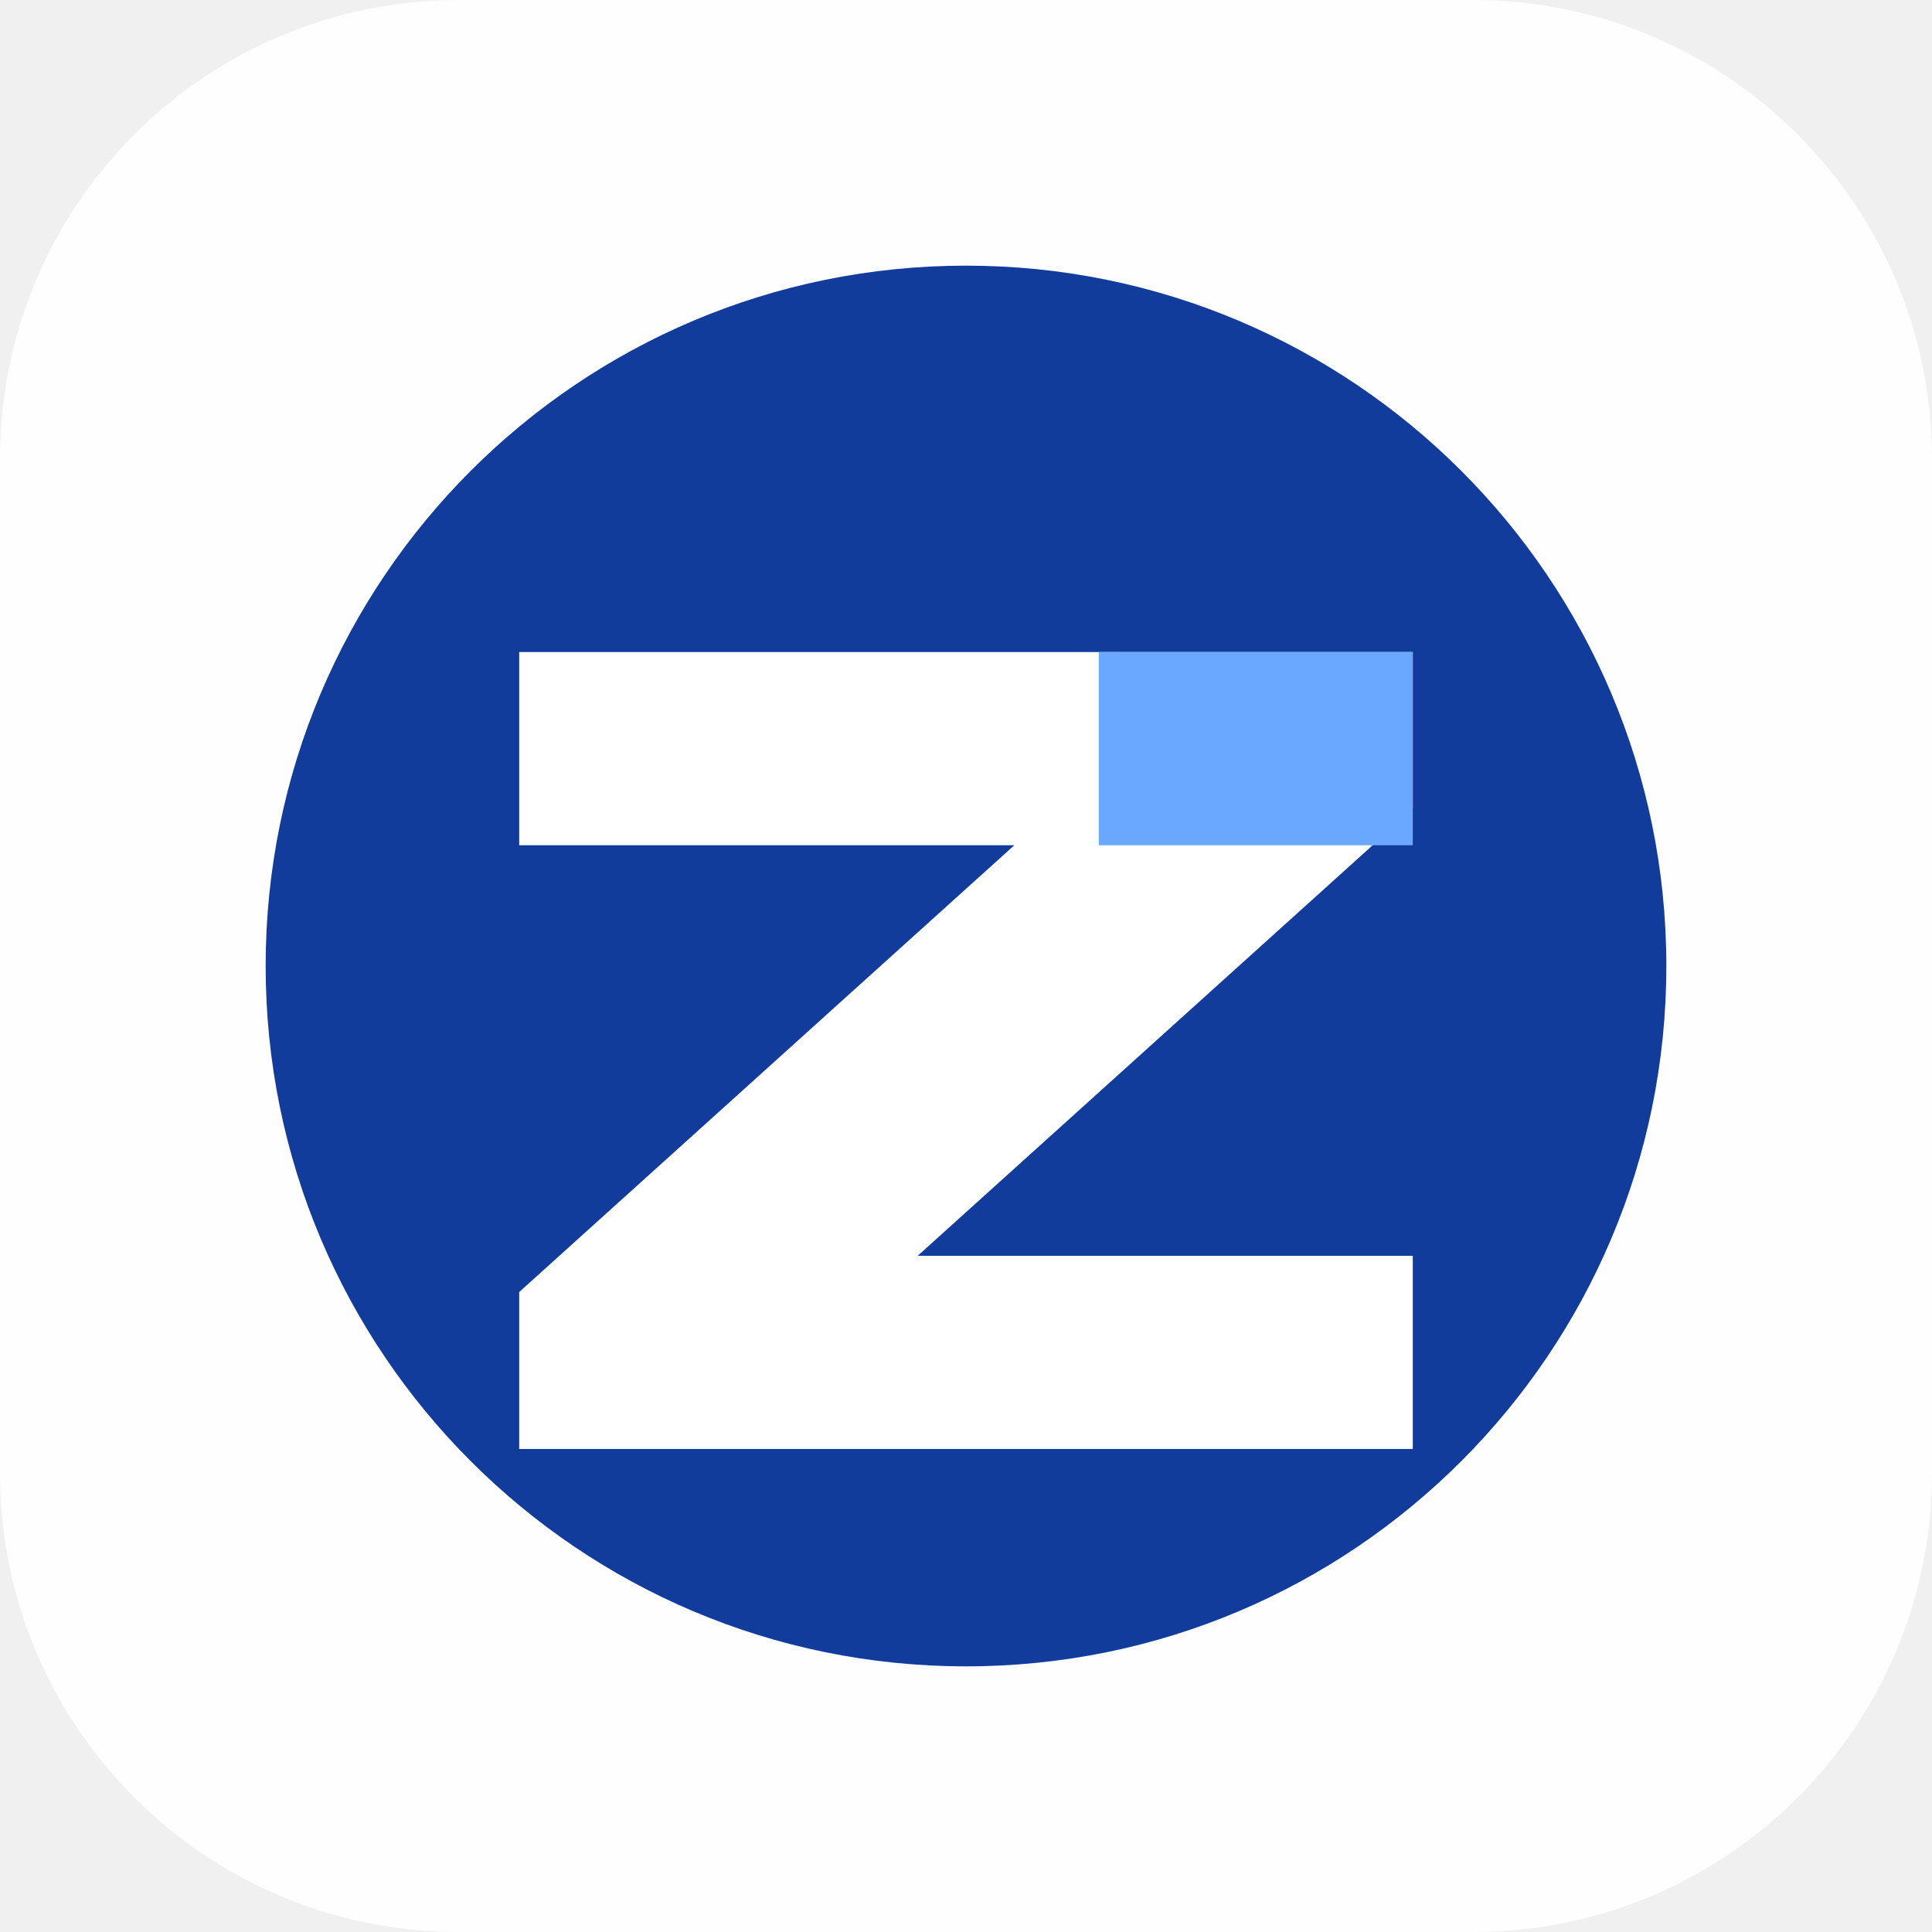
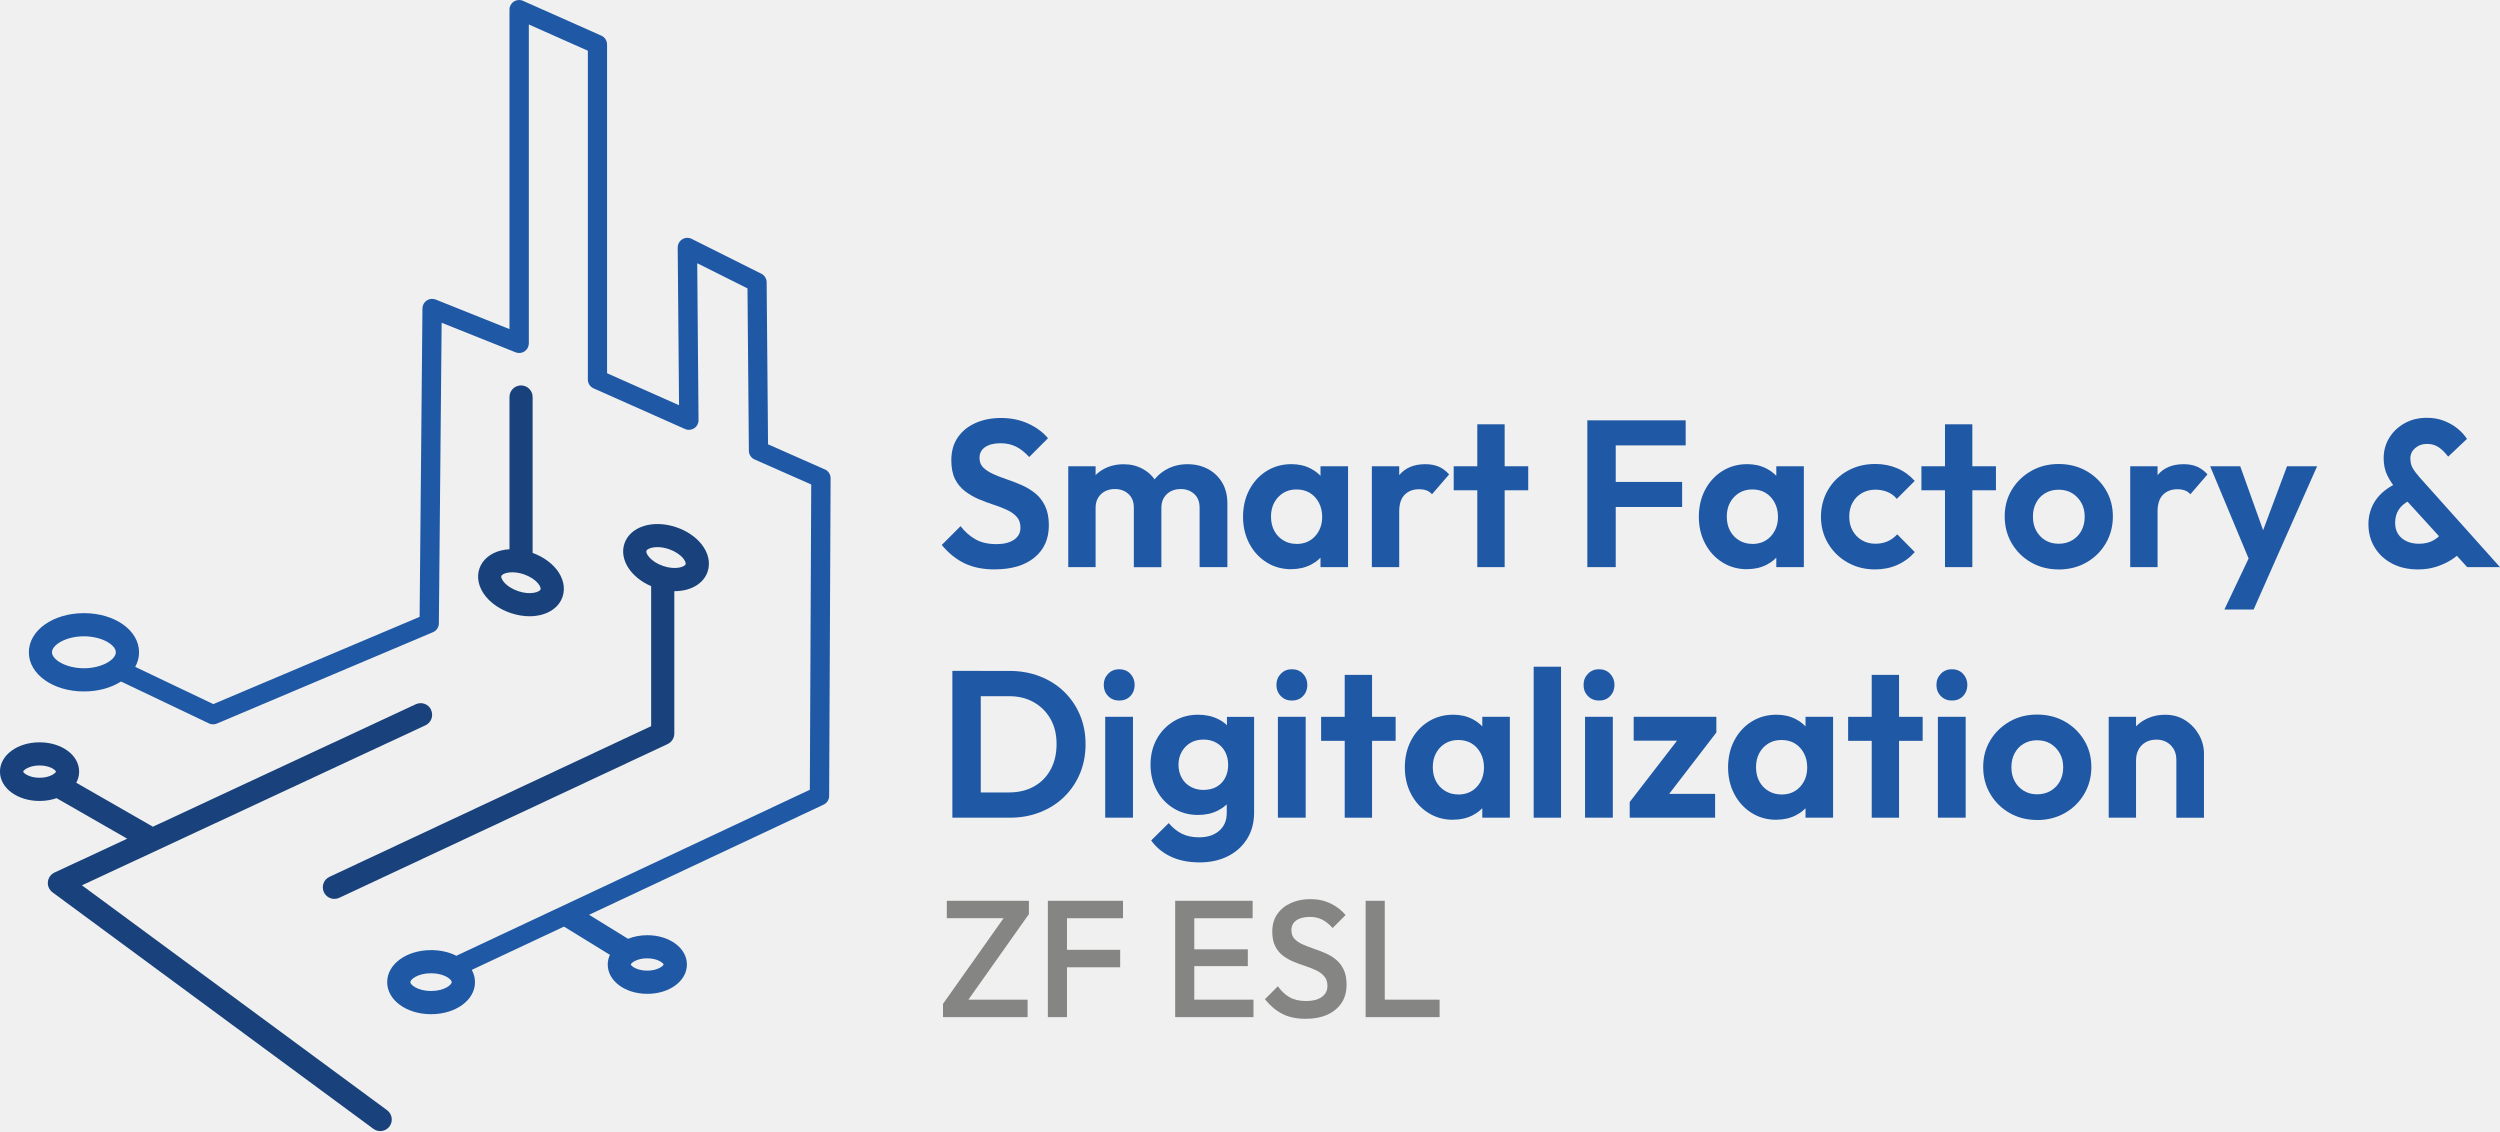
- <svg xmlns="http://www.w3.org/2000/svg" viewBox="0 0 160 160" role="img" aria-label="ZF">
-   <rect width="160" height="160" rx="38" fill="#fff" fill-opacity=".92" />
-   <circle cx="80" cy="80" r="58" fill="#123c9b" />
-   <path d="M43 54h74v13L76 104h41v16H43v-13l41-37H43V54Z" fill="#fff" />
-   <path d="M91 54h26v16H91z" fill="#6aa7ff" />
+ <svg xmlns="http://www.w3.org/2000/svg" id="Capa_2" data-name="Capa 2" viewBox="0 0 862.06 390.01">
+   <defs>
+     <style>
+       .cls-1 {
+         fill: #1f58a5;
+       }
+ 
+       .cls-2 {
+         fill: #858584;
+       }
+ 
+       .cls-3 {
+         fill: #19427c;
+       }
+     </style>
+   </defs>
+   <g id="Capa_1-2" data-name="Capa 1">
+     <g>
+       <path class="cls-3" d="M241.83,187.57c-2.03-2.52-5.09-4.57-8.62-5.76-8.04-2.73-15.89-.27-17.88,5.59-1.86,5.47,2.14,11.69,9.2,14.72v48.28l-110.92,51.95c-2,.93-2.86,3.31-1.92,5.31.68,1.45,2.12,2.3,3.62,2.3.57,0,1.14-.12,1.69-.38l113.22-53.02c1.4-.66,2.3-2.07,2.3-3.61v-49.1s.06,0,.09,0c5.43,0,9.94-2.46,11.39-6.71,1.05-3.08.26-6.57-2.16-9.56ZM236.43,194.56c-.29.84-3.36,2.1-7.76.6-4.4-1.49-6.07-4.36-5.79-5.2.19-.56,1.6-1.3,3.82-1.3,1.13,0,2.46.19,3.94.69,2.08.71,3.89,1.88,4.97,3.22.72.9.93,1.64.81,1.98Z" />
+       <path class="cls-3" d="M191.81,196.24c-1.94-2.41-4.83-4.37-8.15-5.59v-53.76c0-2.2-1.79-3.99-3.99-3.99s-3.99,1.79-3.99,3.99v52.51c-.98.05-1.93.18-2.83.4-3.74.9-6.49,3.19-7.54,6.27s-.26,6.57,2.16,9.56c2.03,2.52,5.09,4.57,8.62,5.76,2.22.75,4.42,1.11,6.5,1.11,5.43,0,9.94-2.46,11.39-6.71h0c1.05-3.08.26-6.57-2.16-9.56ZM186.41,203.23c-.29.84-3.36,2.1-7.76.6-2.08-.71-3.89-1.88-4.97-3.22-.72-.9-.93-1.64-.81-1.98.12-.34.73-.81,1.85-1.08.59-.14,1.25-.21,1.93-.21,1.25,0,2.63.23,3.97.69,2.08.71,3.89,1.88,4.97,3.22.72.9.93,1.64.81,1.98Z" />
+       <path class="cls-3" d="M148.67,244.77c-.93-2-3.31-2.86-5.3-1.93l-90.65,42.23-26.42-15.16c.63-1.18.99-2.47.99-3.83,0-5.67-5.99-10.11-13.65-10.11s-13.65,4.44-13.65,10.11,5.99,10.11,13.65,10.11c2.12,0,4.1-.35,5.87-.96l24.35,13.97-25.06,11.67c-1.28.6-2.15,1.82-2.29,3.22s.47,2.77,1.6,3.61l110.63,81.54c.71.53,1.54.78,2.36.78,1.22,0,2.43-.56,3.22-1.62,1.31-1.77.93-4.27-.85-5.58l-105.22-77.54,118.46-55.18c2-.93,2.86-3.31,1.93-5.3ZM7.98,266.08c.09-.5,2.03-2.13,5.66-2.13s5.56,1.62,5.66,2.12c-.1.5-2.04,2.12-5.66,2.12s-5.57-1.63-5.66-2.12Z" />
+       <path class="cls-1" d="M284.39,161.85l-19.55-8.64-.48-55.88c-.01-1.25-.72-2.39-1.84-2.95l-24.01-12.01c-1.04-.52-2.27-.46-3.25.15s-1.58,1.69-1.57,2.85l.46,54.36-24.82-11.03V15.33c0-1.31-.77-2.51-1.98-3.04L180.35.29c-1.03-.46-2.22-.36-3.16.25s-1.51,1.66-1.51,2.79v110.14l-25.45-10.18c-1.02-.41-2.18-.29-3.09.33s-1.46,1.63-1.47,2.73l-.98,106.36-71.14,30.08-26.92-12.84c.85-1.55,1.32-3.24,1.32-5.02,0-7.57-8.35-13.5-19-13.5s-19,5.93-19,13.5,8.35,13.5,19,13.5c4.97,0,9.43-1.29,12.79-3.43l30.3,14.45c.86.41,1.85.43,2.73.06l74.53-31.51c1.22-.52,2.02-1.71,2.03-3.03l.96-103.68,25.5,10.2c1.02.41,2.19.28,3.1-.33.91-.62,1.46-1.65,1.46-2.75V8.44l20.36,9.05v113.39c0,1.31.77,2.51,1.98,3.04l31.51,14.01c1.03.46,2.23.36,3.17-.26.95-.62,1.51-1.68,1.5-2.81l-.45-54.09,17.33,8.67.48,55.99c.01,1.31.79,2.49,1.98,3.01l19.52,8.62-.48,105.27-121.65,57.13c-.08.04-.14.09-.21.13-2.45-1.25-5.46-1.97-8.74-1.97-8.49,0-15.14,4.85-15.14,11.05s6.65,11.05,15.14,11.05,15.14-4.85,15.14-11.05c0-1.51-.4-2.93-1.11-4.23l31.8-14.93,15.83,9.74c-.48,1.04-.75,2.16-.75,3.34,0,5.67,5.99,10.11,13.65,10.11s13.65-4.44,13.65-10.11-5.99-10.11-13.65-10.11c-2.43,0-4.68.45-6.64,1.24l-13.45-8.28,80.88-37.98c1.16-.55,1.91-1.71,1.91-3l.5-109.55c0-1.32-.77-2.52-1.98-3.06ZM17.92,224.92c0-2.55,4.81-5.51,11.01-5.51s11.01,2.96,11.01,5.51-4.81,5.51-11.01,5.51-11.01-2.96-11.01-5.51ZM148.63,341.72c-4.65,0-7.15-2.18-7.15-3.06s2.51-3.06,7.15-3.06,7.15,2.18,7.15,3.06-2.51,3.06-7.15,3.06ZM223.17,330.46c3.62,0,5.56,1.62,5.66,2.12-.11.5-2.04,2.12-5.66,2.12s-5.57-1.63-5.66-2.12c.09-.5,2.03-2.13,5.66-2.13Z" />
+       <g>
+         <path class="cls-1" d="M343.02,196.35c-4.03,0-7.5-.7-10.4-2.09-2.9-1.39-5.53-3.5-7.88-6.34l6.48-6.48c1.54,1.97,3.28,3.49,5.22,4.57s4.33,1.62,7.16,1.62c2.54,0,4.56-.5,6.05-1.51,1.49-1.01,2.23-2.4,2.23-4.18,0-1.54-.43-2.78-1.3-3.74-.86-.96-2-1.76-3.42-2.41-1.42-.65-2.98-1.25-4.68-1.8-1.7-.55-3.4-1.19-5.08-1.91-1.68-.72-3.24-1.63-4.68-2.74-1.44-1.1-2.58-2.5-3.42-4.18-.84-1.68-1.26-3.84-1.26-6.48,0-3.07.74-5.69,2.23-7.85,1.49-2.16,3.53-3.82,6.12-4.97,2.59-1.15,5.52-1.73,8.78-1.73,3.46,0,6.59.65,9.4,1.94s5.08,2.98,6.8,5.04l-6.48,6.48c-1.49-1.63-3.01-2.83-4.57-3.6-1.56-.77-3.32-1.15-5.29-1.15-2.26,0-4.03.44-5.33,1.33-1.3.89-1.94,2.12-1.94,3.71,0,1.39.43,2.51,1.3,3.35.86.84,2,1.58,3.42,2.23,1.42.65,2.99,1.26,4.72,1.84,1.73.58,3.43,1.24,5.11,1.98,1.68.74,3.23,1.68,4.64,2.81,1.42,1.13,2.56,2.59,3.42,4.39.86,1.8,1.3,4.02,1.3,6.66,0,4.7-1.66,8.41-4.97,11.12-3.31,2.71-7.87,4.07-13.68,4.07Z" />
+         <path class="cls-1" d="M368.36,195.56v-34.78h9.43v34.78h-9.43ZM390.97,195.56v-20.52c0-2.02-.62-3.59-1.87-4.72-1.25-1.13-2.81-1.69-4.68-1.69-1.25,0-2.36.25-3.35.76-.98.5-1.78,1.24-2.38,2.2-.6.96-.9,2.14-.9,3.53l-3.67-1.87c0-2.69.59-5.02,1.76-6.98,1.18-1.97,2.77-3.49,4.79-4.57,2.02-1.08,4.3-1.62,6.84-1.62,2.4,0,4.58.54,6.55,1.62,1.97,1.08,3.53,2.59,4.68,4.54,1.15,1.94,1.73,4.26,1.73,6.95v22.39h-9.5ZM413.65,195.56v-20.52c0-2.02-.62-3.59-1.87-4.72-1.25-1.13-2.78-1.69-4.61-1.69-1.3,0-2.44.25-3.42.76-.98.5-1.78,1.24-2.38,2.2-.6.96-.9,2.14-.9,3.53l-5.4-1.37c.14-2.83.88-5.26,2.2-7.27,1.32-2.02,3.04-3.59,5.15-4.72,2.11-1.13,4.46-1.69,7.06-1.69s4.92.54,6.98,1.62c2.06,1.08,3.71,2.63,4.93,4.64s1.84,4.44,1.84,7.27v21.96h-9.58Z" />
+         <path class="cls-1" d="M445.26,196.28c-3.17,0-6.01-.79-8.53-2.38-2.52-1.58-4.5-3.74-5.94-6.48-1.44-2.74-2.16-5.81-2.16-9.22s.72-6.55,2.16-9.29c1.44-2.74,3.42-4.9,5.94-6.48,2.52-1.58,5.39-2.38,8.6-2.38,2.45,0,4.66.5,6.62,1.51,1.97,1.01,3.55,2.4,4.75,4.18,1.2,1.78,1.85,3.82,1.94,6.12v12.6c-.1,2.26-.73,4.28-1.91,6.08-1.18,1.8-2.76,3.2-4.75,4.21-1.99,1.01-4.24,1.51-6.73,1.51ZM447.06,187.57c2.64,0,4.78-.89,6.41-2.66,1.63-1.78,2.45-4.01,2.45-6.7,0-1.82-.38-3.46-1.15-4.9-.77-1.44-1.8-2.56-3.1-3.35-1.3-.79-2.83-1.19-4.61-1.19s-3.25.41-4.57,1.22c-1.32.82-2.35,1.92-3.1,3.31-.75,1.39-1.12,3-1.12,4.82s.37,3.5,1.12,4.9c.74,1.39,1.79,2.5,3.13,3.31,1.34.82,2.86,1.22,4.54,1.22ZM455.34,195.56v-9.36l1.58-8.5-1.58-8.42v-8.5h9.5v34.78h-9.5Z" />
+         <path class="cls-1" d="M473.05,195.56v-34.78h9.43v34.78h-9.43ZM482.48,176.41l-3.67-2.52c.43-4.27,1.68-7.64,3.74-10.12,2.06-2.47,5.04-3.71,8.93-3.71,1.73,0,3.25.28,4.57.83,1.32.55,2.53,1.45,3.64,2.7l-5.9,6.84c-.53-.62-1.16-1.07-1.91-1.33-.75-.26-1.6-.4-2.56-.4-2.02,0-3.66.62-4.93,1.87-1.27,1.25-1.91,3.19-1.91,5.83Z" />
+         <path class="cls-1" d="M501.27,169.06v-8.28h25.7v8.28h-25.7ZM509.41,195.56v-49.25h9.43v49.25h-9.43Z" />
+         <path class="cls-1" d="M547.35,195.56v-50.62h9.79v50.62h-9.79ZM554.55,153.58v-8.64h26.71v8.64h-26.71ZM554.55,174.82v-8.64h25.49v8.64h-25.49Z" />
+         <path class="cls-1" d="M602.43,196.28c-3.17,0-6.01-.79-8.53-2.38-2.52-1.58-4.5-3.74-5.94-6.48-1.44-2.74-2.16-5.81-2.16-9.22s.72-6.55,2.16-9.29c1.44-2.74,3.42-4.9,5.94-6.48,2.52-1.58,5.39-2.38,8.6-2.38,2.45,0,4.66.5,6.62,1.51,1.97,1.01,3.55,2.4,4.75,4.18,1.2,1.78,1.85,3.82,1.94,6.12v12.6c-.1,2.26-.73,4.28-1.91,6.08-1.18,1.8-2.76,3.2-4.75,4.21-1.99,1.01-4.24,1.51-6.73,1.51ZM604.23,187.57c2.64,0,4.78-.89,6.41-2.66,1.63-1.78,2.45-4.01,2.45-6.7,0-1.82-.38-3.46-1.15-4.9-.77-1.44-1.8-2.56-3.1-3.35s-2.83-1.19-4.61-1.19-3.25.41-4.57,1.22c-1.32.82-2.35,1.92-3.1,3.31-.75,1.39-1.12,3-1.12,4.82s.37,3.5,1.12,4.9c.74,1.39,1.79,2.5,3.13,3.31,1.34.82,2.86,1.22,4.54,1.22ZM612.51,195.56v-9.36l1.58-8.5-1.58-8.42v-8.5h9.5v34.78h-9.5Z" />
+         <path class="cls-1" d="M646.56,196.35c-3.5,0-6.67-.8-9.5-2.41-2.83-1.61-5.06-3.79-6.7-6.55-1.63-2.76-2.45-5.82-2.45-9.18s.82-6.56,2.45-9.32c1.63-2.76,3.86-4.93,6.7-6.52s6.02-2.38,9.58-2.38c2.74,0,5.26.49,7.56,1.48,2.3.98,4.32,2.44,6.05,4.36l-6.19,6.19c-.86-1.06-1.93-1.85-3.2-2.38-1.27-.53-2.68-.79-4.21-.79-1.73,0-3.28.4-4.64,1.19s-2.44,1.88-3.2,3.28c-.77,1.39-1.15,3-1.15,4.82s.38,3.43,1.15,4.82c.77,1.39,1.84,2.5,3.2,3.31,1.37.82,2.92,1.22,4.64,1.22,1.58,0,3-.28,4.25-.83,1.25-.55,2.35-1.36,3.31-2.41l6.05,6.12c-1.68,1.92-3.68,3.4-6.01,4.43-2.33,1.03-4.88,1.55-7.67,1.55Z" />
+         <path class="cls-1" d="M662.55,169.06v-8.28h25.7v8.28h-25.7ZM670.68,195.56v-49.25h9.43v49.25h-9.43Z" />
+         <path class="cls-1" d="M709.85,196.35c-3.5,0-6.66-.8-9.47-2.41-2.81-1.61-5.03-3.79-6.66-6.55-1.63-2.76-2.45-5.87-2.45-9.32s.82-6.47,2.45-9.18c1.63-2.71,3.85-4.87,6.66-6.48,2.81-1.61,5.96-2.41,9.47-2.41s6.73.79,9.54,2.38c2.81,1.58,5.04,3.74,6.7,6.48,1.66,2.74,2.48,5.81,2.48,9.22s-.82,6.5-2.45,9.29c-1.63,2.78-3.86,4.98-6.7,6.59-2.83,1.61-6.02,2.41-9.58,2.41ZM709.85,187.5c1.78,0,3.35-.41,4.72-1.22,1.37-.82,2.42-1.92,3.17-3.31.74-1.39,1.12-3,1.12-4.82s-.4-3.43-1.19-4.82c-.79-1.39-1.85-2.48-3.17-3.28s-2.87-1.19-4.64-1.19-3.26.4-4.61,1.19-2.39,1.88-3.13,3.28c-.75,1.39-1.12,3-1.12,4.82s.37,3.43,1.12,4.82c.74,1.39,1.79,2.5,3.13,3.31,1.34.82,2.88,1.22,4.61,1.22Z" />
+         <path class="cls-1" d="M734.55,195.56v-34.78h9.43v34.78h-9.43ZM743.98,176.41l-3.67-2.52c.43-4.27,1.68-7.64,3.74-10.12,2.06-2.47,5.04-3.71,8.93-3.71,1.73,0,3.25.28,4.57.83,1.32.55,2.53,1.45,3.64,2.7l-5.9,6.84c-.53-.62-1.16-1.07-1.91-1.33-.75-.26-1.6-.4-2.56-.4-2.02,0-3.66.62-4.93,1.87-1.27,1.25-1.91,3.19-1.91,5.83Z" />
+         <path class="cls-1" d="M776.74,195.85l-14.62-35.06h10.37l9.58,26.78h-3.46l10.01-26.78h10.37l-15.55,35.06h-6.7ZM767.02,210.18l10.66-22.46,5.76,8.14-6.34,14.33h-10.08Z" />
+         <path class="cls-1" d="M833.83,196.35c-3.46,0-6.47-.68-9.04-2.05-2.57-1.37-4.56-3.23-5.98-5.58-1.42-2.35-2.12-5.02-2.12-7.99s.83-5.82,2.48-8.24c1.66-2.42,4.14-4.4,7.45-5.94l4.25,6.05c-1.58.77-2.81,1.79-3.67,3.06-.86,1.27-1.3,2.82-1.3,4.64,0,1.49.34,2.76,1.01,3.82.67,1.06,1.63,1.88,2.88,2.48,1.25.6,2.69.9,4.32.9,2.02,0,3.73-.42,5.15-1.26,1.42-.84,2.53-1.93,3.35-3.28l6.26,6.91c-.86,1.15-2.08,2.22-3.64,3.2-1.56.98-3.3,1.78-5.22,2.38-1.92.6-3.98.9-6.19.9ZM850.75,195.56l-23.62-25.92c-1.73-1.97-3.02-3.84-3.89-5.62-.86-1.77-1.3-3.77-1.3-5.98,0-2.59.64-4.93,1.91-7.02,1.27-2.09,3.02-3.77,5.26-5.04,2.23-1.27,4.81-1.91,7.74-1.91,2.21,0,4.21.36,6.01,1.08,1.8.72,3.35,1.62,4.64,2.7,1.3,1.08,2.35,2.24,3.17,3.49l-6.48,6.12c-1.06-1.39-2.15-2.47-3.28-3.24-1.13-.77-2.46-1.15-4-1.15-1.63,0-3,.48-4.1,1.44-1.1.96-1.66,2.14-1.66,3.53s.28,2.48.83,3.42,1.36,2,2.41,3.2l27.65,30.89h-11.3Z" />
+         <path class="cls-1" d="M328.4,281.96v-50.62h9.79v50.62h-9.79ZM335.1,281.96v-8.71h12.89c3.22,0,6.06-.68,8.53-2.05,2.47-1.37,4.39-3.31,5.76-5.83s2.05-5.46,2.05-8.82-.7-6.19-2.09-8.64c-1.39-2.45-3.31-4.37-5.76-5.76-2.45-1.39-5.28-2.09-8.5-2.09h-13.1v-8.71h13.25c3.74,0,7.22.62,10.44,1.87,3.22,1.25,6,3.01,8.35,5.29,2.35,2.28,4.18,4.96,5.47,8.03,1.3,3.07,1.94,6.43,1.94,10.08s-.65,7.02-1.94,10.12c-1.3,3.1-3.12,5.78-5.47,8.06-2.35,2.28-5.12,4.04-8.32,5.29-3.19,1.25-6.64,1.87-10.33,1.87h-13.18Z" />
+         <path class="cls-1" d="M385.93,241.57c-1.54,0-2.81-.52-3.82-1.55-1.01-1.03-1.51-2.32-1.51-3.85s.5-2.76,1.51-3.82c1.01-1.06,2.28-1.58,3.82-1.58s2.87.53,3.85,1.58c.98,1.06,1.48,2.33,1.48,3.82s-.49,2.82-1.48,3.85c-.98,1.03-2.27,1.55-3.85,1.55ZM381.1,281.96v-34.78h9.58v34.78h-9.58Z" />
+         <path class="cls-1" d="M413.14,281.02c-3.12,0-5.93-.76-8.42-2.27-2.5-1.51-4.45-3.59-5.87-6.23-1.42-2.64-2.12-5.59-2.12-8.86s.71-6.19,2.12-8.78c1.42-2.59,3.37-4.64,5.87-6.16,2.5-1.51,5.3-2.27,8.42-2.27,2.54,0,4.82.49,6.84,1.48,2.02.98,3.59,2.36,4.72,4.14,1.13,1.78,1.74,3.84,1.84,6.19v10.94c-.1,2.35-.72,4.4-1.87,6.16-1.15,1.75-2.73,3.13-4.72,4.14-1.99,1.01-4.26,1.51-6.8,1.51ZM413.58,297.37c-3.74,0-7.02-.66-9.83-1.98-2.81-1.32-5.08-3.18-6.8-5.58l6.05-5.98c1.34,1.58,2.84,2.8,4.5,3.64,1.66.84,3.66,1.26,6.01,1.26,2.88,0,5.18-.76,6.91-2.27s2.59-3.54,2.59-6.08v-8.78l1.51-7.63-1.44-7.63v-9.14h9.36v33.05c0,3.41-.8,6.41-2.41,9-1.61,2.59-3.83,4.6-6.66,6.01-2.83,1.42-6.1,2.12-9.79,2.12ZM414.94,272.38c1.78,0,3.3-.36,4.57-1.08,1.27-.72,2.26-1.74,2.95-3.06.7-1.32,1.04-2.82,1.04-4.5s-.35-3.18-1.04-4.5c-.7-1.32-1.69-2.35-2.99-3.1-1.3-.74-2.78-1.12-4.46-1.12s-3.23.37-4.5,1.12c-1.27.74-2.28,1.78-3.02,3.1-.75,1.32-1.12,2.8-1.12,4.43s.36,3.18,1.08,4.5c.72,1.32,1.74,2.35,3.06,3.1,1.32.74,2.8,1.12,4.43,1.12Z" />
+         <path class="cls-1" d="M445.47,241.57c-1.54,0-2.81-.52-3.82-1.55-1.01-1.03-1.51-2.32-1.51-3.85s.5-2.76,1.51-3.82c1.01-1.06,2.28-1.58,3.82-1.58s2.87.53,3.85,1.58c.98,1.06,1.48,2.33,1.48,3.82s-.49,2.82-1.48,3.85c-.98,1.03-2.27,1.55-3.85,1.55ZM440.65,281.96v-34.78h9.58v34.78h-9.58Z" />
+         <path class="cls-1" d="M455.55,255.46v-8.28h25.7v8.28h-25.7ZM463.69,281.96v-49.25h9.43v49.25h-9.43Z" />
+         <path class="cls-1" d="M501.05,282.68c-3.17,0-6.01-.79-8.53-2.38-2.52-1.58-4.5-3.74-5.94-6.48-1.44-2.74-2.16-5.81-2.16-9.22s.72-6.55,2.16-9.29c1.44-2.74,3.42-4.9,5.94-6.48,2.52-1.58,5.39-2.38,8.6-2.38,2.45,0,4.66.5,6.62,1.51,1.97,1.01,3.55,2.4,4.75,4.18,1.2,1.78,1.85,3.82,1.94,6.12v12.6c-.1,2.26-.73,4.28-1.91,6.08-1.18,1.8-2.76,3.2-4.75,4.21-1.99,1.01-4.24,1.51-6.73,1.51ZM502.85,273.97c2.64,0,4.78-.89,6.41-2.66,1.63-1.78,2.45-4.01,2.45-6.7,0-1.82-.38-3.46-1.15-4.9-.77-1.44-1.8-2.56-3.1-3.35s-2.83-1.19-4.61-1.19-3.25.41-4.57,1.22c-1.32.82-2.35,1.92-3.1,3.31-.75,1.39-1.12,3-1.12,4.82s.37,3.5,1.12,4.9c.74,1.39,1.79,2.5,3.13,3.31,1.34.82,2.86,1.22,4.54,1.22ZM511.13,281.96v-9.36l1.58-8.5-1.58-8.42v-8.5h9.5v34.78h-9.5Z" />
+         <path class="cls-1" d="M528.85,281.96v-52.06h9.43v52.06h-9.43Z" />
+         <path class="cls-1" d="M551.38,241.57c-1.54,0-2.81-.52-3.82-1.55-1.01-1.03-1.51-2.32-1.51-3.85s.5-2.76,1.51-3.82c1.01-1.06,2.28-1.58,3.82-1.58s2.87.53,3.85,1.58c.98,1.06,1.48,2.33,1.48,3.82s-.49,2.82-1.48,3.85c-.98,1.03-2.27,1.55-3.85,1.55ZM546.56,281.96v-34.78h9.58v34.78h-9.58Z" />
+         <path class="cls-1" d="M561.96,276.56l18.5-23.98h11.38l-18.43,23.98h-11.45ZM561.96,281.96v-5.4l7.63-2.81h21.82v8.21h-29.45ZM563.33,255.39v-8.21h28.51v5.4l-7.56,2.81h-20.95Z" />
+         <path class="cls-1" d="M612.51,282.68c-3.17,0-6.01-.79-8.53-2.38-2.52-1.58-4.5-3.74-5.94-6.48-1.44-2.74-2.16-5.81-2.16-9.22s.72-6.55,2.16-9.29c1.44-2.74,3.42-4.9,5.94-6.48,2.52-1.58,5.39-2.38,8.6-2.38,2.45,0,4.66.5,6.62,1.51,1.97,1.01,3.55,2.4,4.75,4.18,1.2,1.78,1.85,3.82,1.94,6.12v12.6c-.1,2.26-.73,4.28-1.91,6.08-1.18,1.8-2.76,3.2-4.75,4.21-1.99,1.01-4.24,1.51-6.73,1.51ZM614.31,273.97c2.64,0,4.78-.89,6.41-2.66,1.63-1.78,2.45-4.01,2.45-6.7,0-1.82-.38-3.46-1.15-4.9-.77-1.44-1.8-2.56-3.1-3.35s-2.83-1.19-4.61-1.19-3.25.41-4.57,1.22c-1.32.82-2.35,1.92-3.1,3.31-.75,1.39-1.12,3-1.12,4.82s.37,3.5,1.12,4.9c.74,1.39,1.79,2.5,3.13,3.31,1.34.82,2.86,1.22,4.54,1.22ZM622.59,281.96v-9.36l1.58-8.5-1.58-8.42v-8.5h9.5v34.78h-9.5Z" />
+         <path class="cls-1" d="M637.28,255.46v-8.28h25.7v8.28h-25.7ZM645.41,281.96v-49.25h9.43v49.25h-9.43Z" />
+         <path class="cls-1" d="M673.06,241.57c-1.54,0-2.81-.52-3.82-1.55-1.01-1.03-1.51-2.32-1.51-3.85s.5-2.76,1.51-3.82c1.01-1.06,2.28-1.58,3.82-1.58s2.87.53,3.85,1.58c.98,1.06,1.48,2.33,1.48,3.82s-.49,2.82-1.48,3.85c-.98,1.03-2.27,1.55-3.85,1.55ZM668.23,281.96v-34.78h9.58v34.78h-9.58Z" />
+         <path class="cls-1" d="M702.43,282.75c-3.5,0-6.66-.8-9.47-2.41-2.81-1.61-5.03-3.79-6.66-6.55-1.63-2.76-2.45-5.87-2.45-9.32s.82-6.47,2.45-9.18c1.63-2.71,3.85-4.87,6.66-6.48,2.81-1.61,5.96-2.41,9.47-2.41s6.73.79,9.54,2.38c2.81,1.58,5.04,3.74,6.7,6.48,1.66,2.74,2.48,5.81,2.48,9.22s-.82,6.5-2.45,9.29c-1.63,2.78-3.86,4.98-6.7,6.59-2.83,1.61-6.02,2.41-9.58,2.41ZM702.43,273.9c1.78,0,3.35-.41,4.72-1.22,1.37-.82,2.42-1.92,3.17-3.31.74-1.39,1.12-3,1.12-4.82s-.4-3.43-1.19-4.82c-.79-1.39-1.85-2.48-3.17-3.28s-2.87-1.19-4.64-1.19-3.26.4-4.61,1.19-2.39,1.88-3.13,3.28c-.75,1.39-1.12,3-1.12,4.82s.37,3.43,1.12,4.82c.74,1.39,1.79,2.5,3.13,3.31,1.34.82,2.88,1.22,4.61,1.22Z" />
+         <path class="cls-1" d="M727.13,281.96v-34.78h9.43v34.78h-9.43ZM750.46,281.96v-19.94c0-2.06-.65-3.74-1.94-5.04-1.3-1.3-2.95-1.94-4.97-1.94-1.34,0-2.54.29-3.6.86-1.06.58-1.88,1.4-2.48,2.48-.6,1.08-.9,2.29-.9,3.64l-3.67-1.94c0-2.69.59-5.05,1.76-7.09,1.18-2.04,2.81-3.64,4.9-4.79s4.45-1.73,7.09-1.73,4.88.64,6.88,1.91c1.99,1.27,3.56,2.93,4.72,4.97,1.15,2.04,1.73,4.21,1.73,6.52v22.1h-9.5Z" />
+         <path class="cls-2" d="M325.17,346.15l21.89-30.95h7.74l-21.89,30.95h-7.74ZM325.17,350.73v-4.58l5.67-1.43h23.5v6.02h-29.17ZM326.48,316.63v-6.02h28.31v4.58l-5.73,1.43h-22.58Z" />
+         <path class="cls-2" d="M361.33,350.73v-40.12h6.59v40.12h-6.59ZM365.86,316.63v-6.02h21.38v6.02h-21.38ZM365.86,333.54v-6.02h20.4v6.02h-20.4Z" />
+         <path class="cls-2" d="M405.23,350.73v-40.12h6.59v40.12h-6.59ZM409.76,316.63v-6.02h22.18v6.02h-22.18ZM409.76,333.14v-5.79h20.52v5.79h-20.52ZM409.76,350.73v-6.02h22.47v6.02h-22.47Z" />
+         <path class="cls-2" d="M450.22,351.31c-3.17,0-5.87-.57-8.08-1.72-2.22-1.15-4.2-2.83-5.96-5.04l4.47-4.47c1.11,1.6,2.43,2.86,3.95,3.75,1.53.9,3.48,1.35,5.85,1.35,2.22,0,3.98-.46,5.3-1.38,1.32-.92,1.98-2.18,1.98-3.78,0-1.34-.34-2.43-1.03-3.27-.69-.84-1.6-1.54-2.72-2.09-1.13-.55-2.37-1.05-3.72-1.49-1.36-.44-2.71-.94-4.07-1.49-1.36-.55-2.6-1.25-3.73-2.09-1.13-.84-2.03-1.93-2.72-3.27-.69-1.34-1.03-3.04-1.03-5.1,0-2.37.58-4.38,1.75-6.05,1.17-1.66,2.74-2.93,4.73-3.81,1.99-.88,4.2-1.32,6.65-1.32,2.64,0,5,.52,7.08,1.55,2.08,1.03,3.77,2.35,5.07,3.95l-4.47,4.47c-1.15-1.3-2.34-2.26-3.58-2.89-1.24-.63-2.67-.95-4.27-.95-1.99,0-3.54.4-4.67,1.2s-1.69,1.93-1.69,3.38c0,1.22.34,2.21,1.03,2.95.69.75,1.59,1.38,2.72,1.89s2.37,1,3.73,1.46c1.36.46,2.71.97,4.07,1.55,1.36.57,2.6,1.31,3.72,2.21,1.13.9,2.03,2.05,2.72,3.47.69,1.41,1.03,3.19,1.03,5.33,0,3.59-1.27,6.44-3.81,8.54-2.54,2.1-5.97,3.15-10.29,3.15Z" />
+         <path class="cls-2" d="M470.91,350.73v-40.12h6.59v40.12h-6.59ZM475.43,350.73v-6.02h20.98v6.02h-20.98Z" />
+       </g>
+     </g>
+   </g>
</svg>
